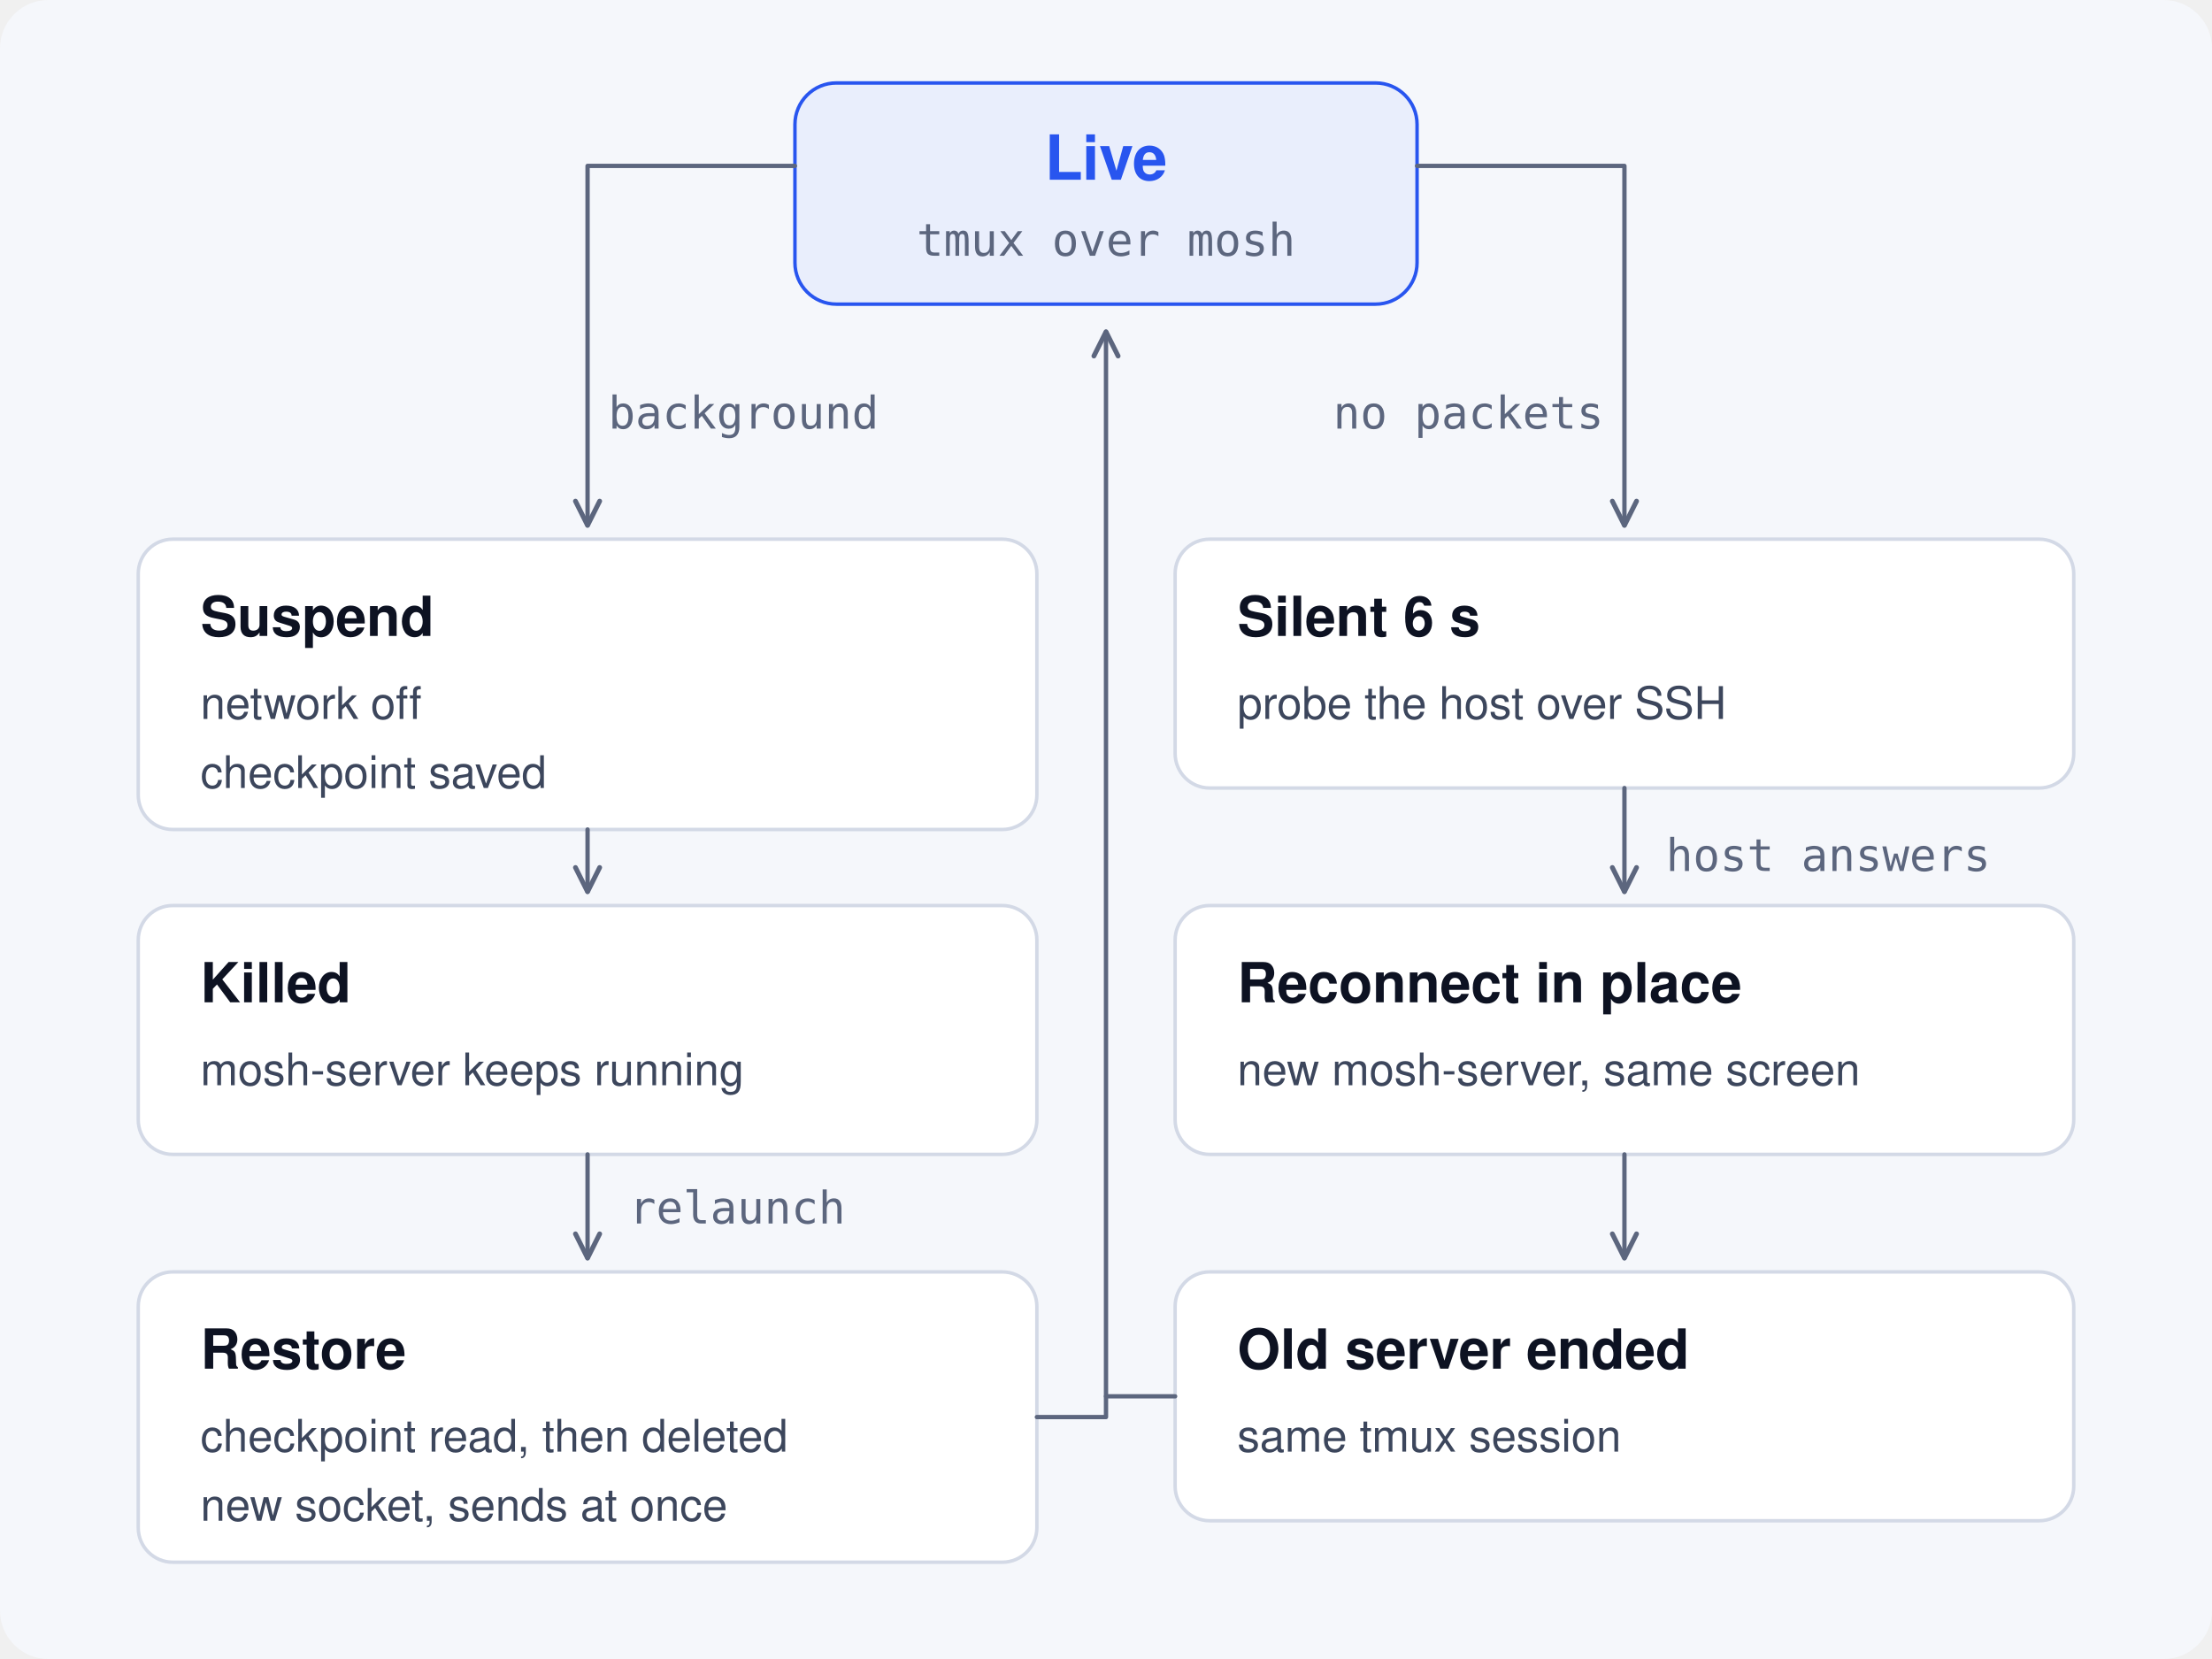
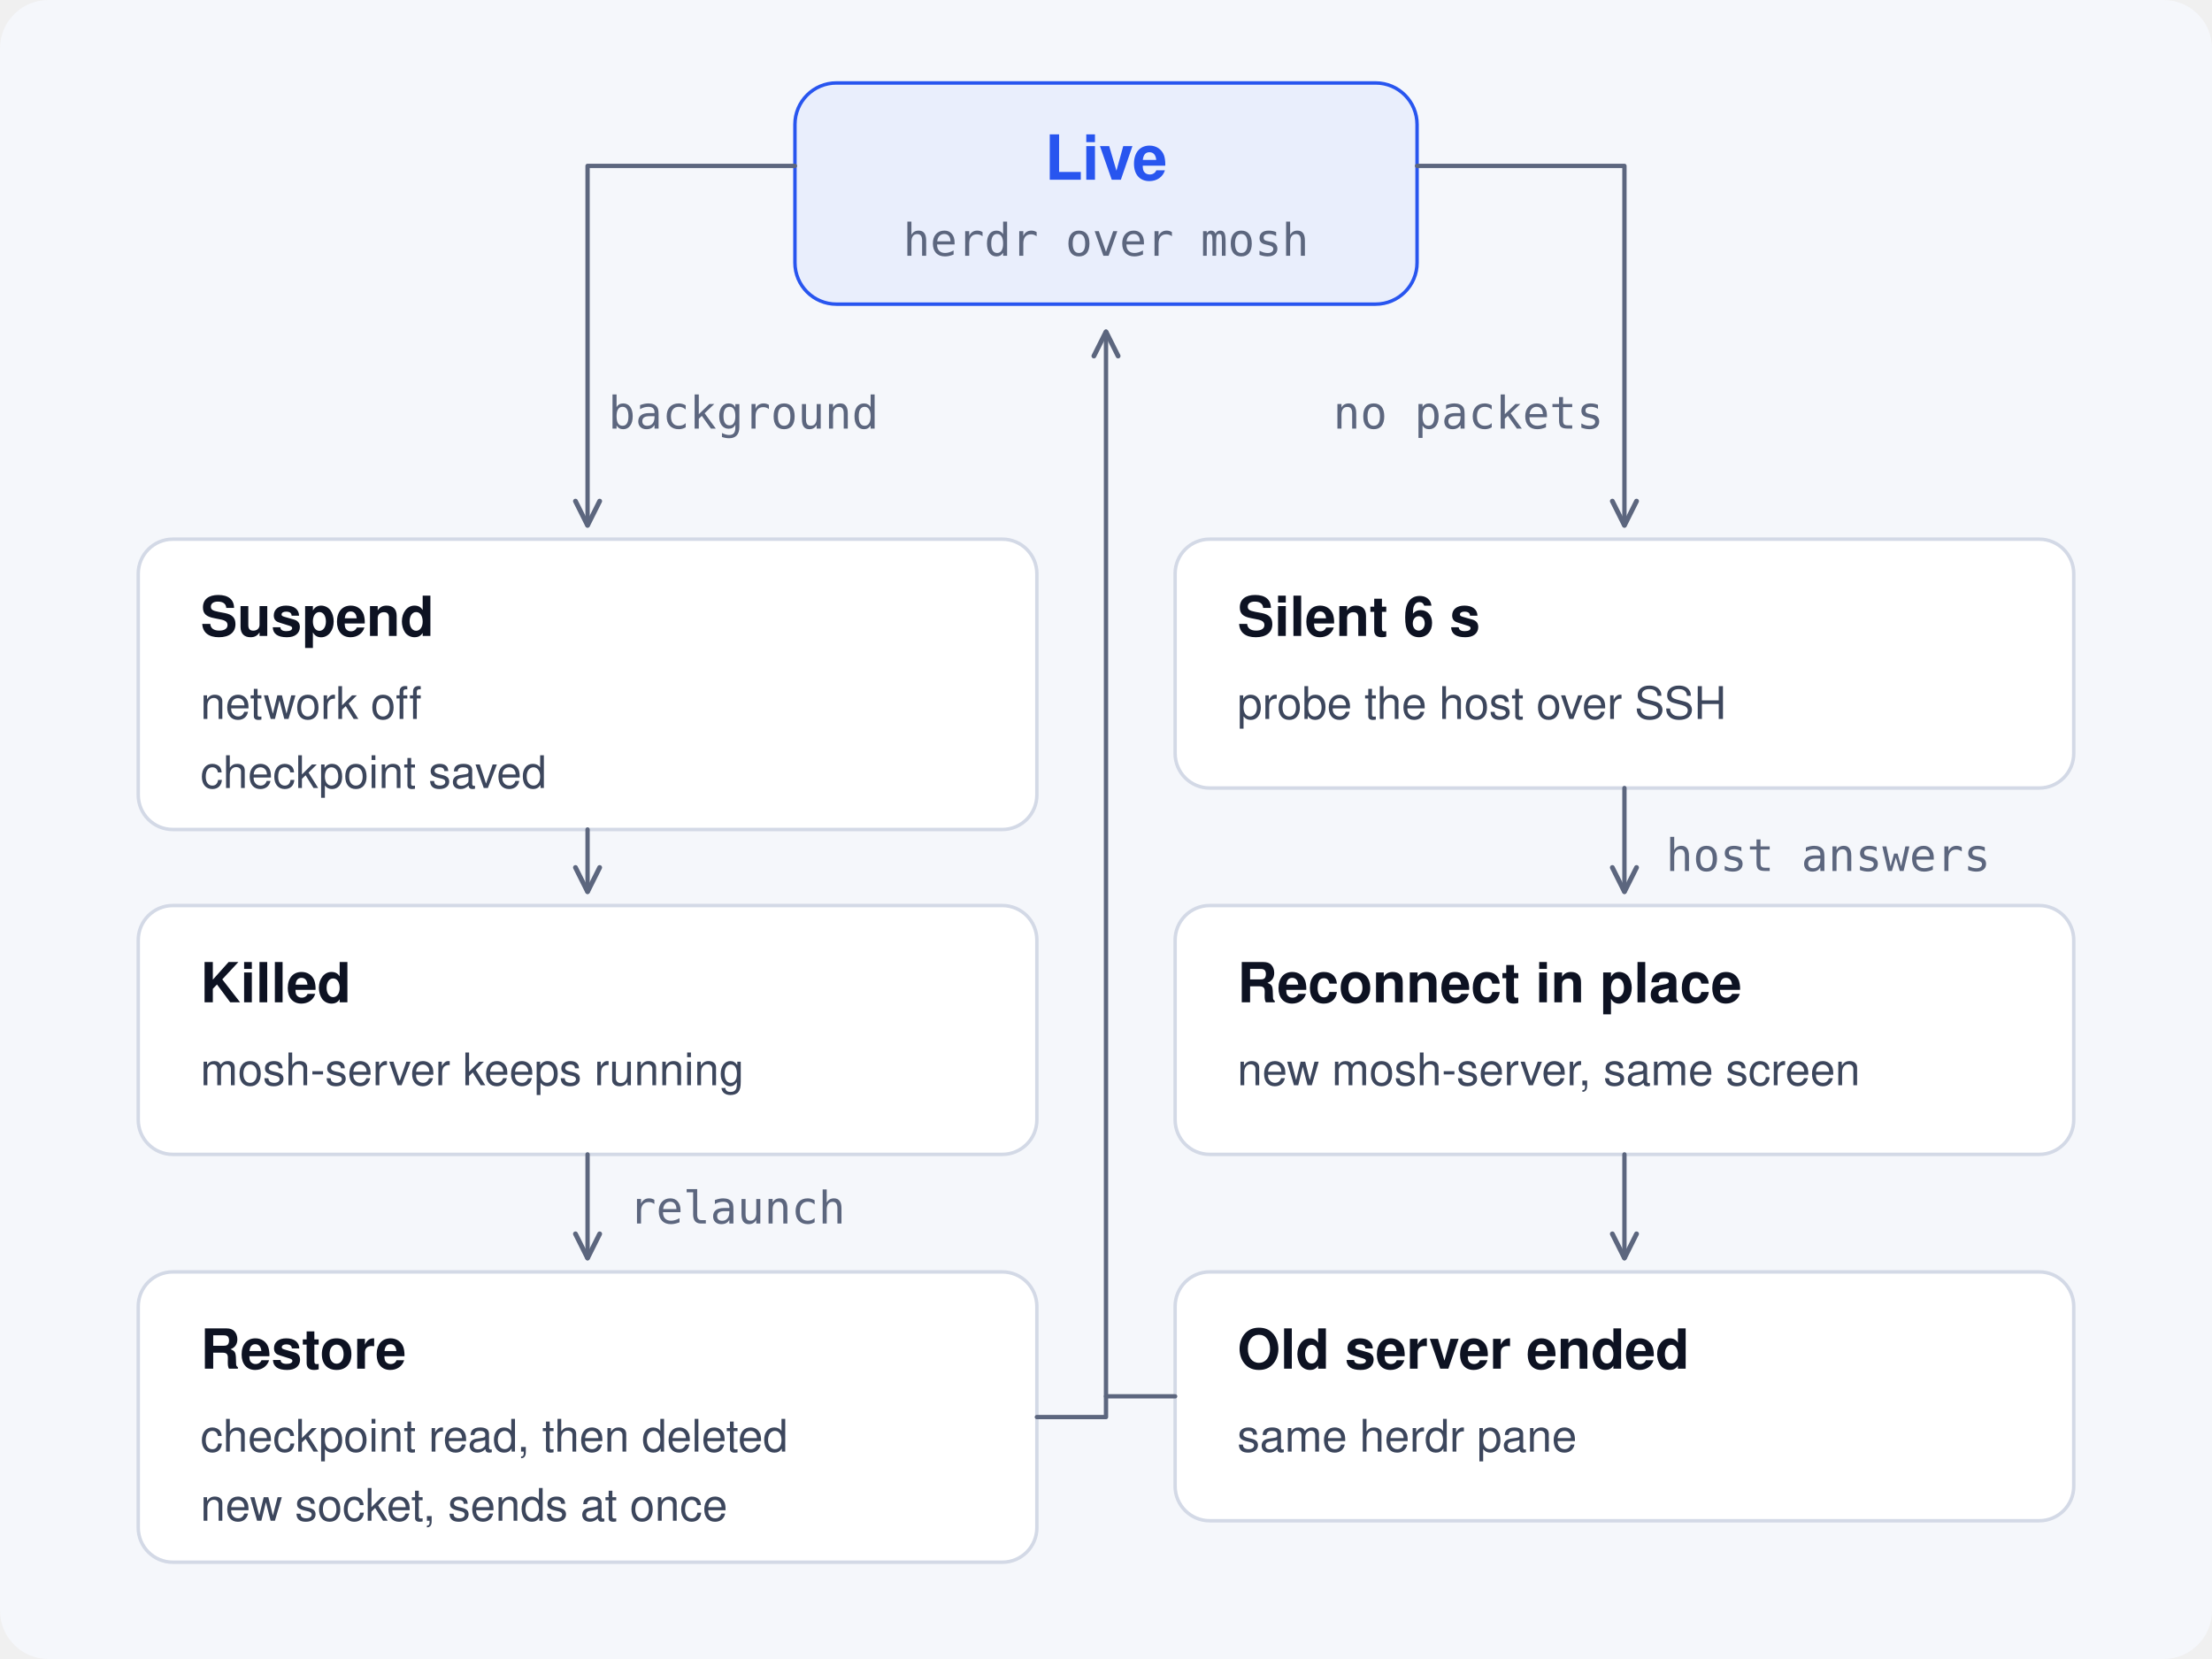
<svg xmlns="http://www.w3.org/2000/svg" width="640" height="480" viewBox="0 0 640 480" role="img" aria-label="Surviving iOS: suspend, save and restore after a kill; reconnect in place when the server is gone">
  <defs>
    <marker id="a-muted" viewBox="0 0 10 10" refX="9" refY="5" markerWidth="7" markerHeight="7" orient="auto-start-reverse">
      <path d="M1 1L9 5L1 9" fill="none" stroke="#5c667e" stroke-width="1.6" stroke-linecap="round" stroke-linejoin="round" />
    </marker>
    <marker id="a-accent" viewBox="0 0 10 10" refX="9" refY="5" markerWidth="7" markerHeight="7" orient="auto-start-reverse">
      <path d="M1 1L9 5L1 9" fill="none" stroke="#2855ef" stroke-width="1.6" stroke-linecap="round" stroke-linejoin="round" />
    </marker>
  </defs>
  <rect width="640" height="480" rx="14" fill="#f5f7fb" />
  <rect x="230" y="24" width="180" height="64" rx="12" fill="#e9eefc" stroke="#2855ef" stroke-width="1" />
  <text x="320" y="52" font-family="Geist, -apple-system, BlinkMacSystemFont, 'Segoe UI', Helvetica, Arial, sans-serif" font-size="18" font-weight="600" fill="#2855ef" text-anchor="middle">Live</text>
-   <text x="320" y="74" font-family="'Geist Mono', ui-monospace, SFMono-Regular, Menlo, Consolas, monospace" font-size="13" font-weight="400" fill="#5c667e" text-anchor="middle">tmux over mosh</text>
+   <text x="320" y="74" font-family="'Geist Mono', ui-monospace, SFMono-Regular, Menlo, Consolas, monospace" font-size="13" font-weight="400" fill="#5c667e" text-anchor="middle">herdr over mosh</text>
  <rect x="40" y="156" width="260" height="84" rx="10" fill="#ffffff" stroke="#d3d9e6" stroke-width="1" />
  <text x="58" y="184" font-family="Geist, -apple-system, BlinkMacSystemFont, 'Segoe UI', Helvetica, Arial, sans-serif" font-size="16" font-weight="600" fill="#0d1222" text-anchor="start">Suspend</text>
  <text x="58" y="208" font-family="Geist, -apple-system, BlinkMacSystemFont, 'Segoe UI', Helvetica, Arial, sans-serif" font-size="13" font-weight="400" fill="#3c465c" text-anchor="start">network off</text>
  <text x="58" y="228" font-family="Geist, -apple-system, BlinkMacSystemFont, 'Segoe UI', Helvetica, Arial, sans-serif" font-size="13" font-weight="400" fill="#3c465c" text-anchor="start">checkpoint saved</text>
  <rect x="40" y="262" width="260" height="72" rx="10" fill="#ffffff" stroke="#d3d9e6" stroke-width="1" />
  <text x="58" y="290" font-family="Geist, -apple-system, BlinkMacSystemFont, 'Segoe UI', Helvetica, Arial, sans-serif" font-size="16" font-weight="600" fill="#0d1222" text-anchor="start">Killed</text>
  <text x="58" y="314" font-family="Geist, -apple-system, BlinkMacSystemFont, 'Segoe UI', Helvetica, Arial, sans-serif" font-size="13" font-weight="400" fill="#3c465c" text-anchor="start">mosh-server keeps running</text>
  <rect x="40" y="368" width="260" height="84" rx="10" fill="#ffffff" stroke="#d3d9e6" stroke-width="1" />
  <text x="58" y="396" font-family="Geist, -apple-system, BlinkMacSystemFont, 'Segoe UI', Helvetica, Arial, sans-serif" font-size="16" font-weight="600" fill="#0d1222" text-anchor="start">Restore</text>
  <text x="58" y="420" font-family="Geist, -apple-system, BlinkMacSystemFont, 'Segoe UI', Helvetica, Arial, sans-serif" font-size="13" font-weight="400" fill="#3c465c" text-anchor="start">checkpoint read, then deleted</text>
  <text x="58" y="440" font-family="Geist, -apple-system, BlinkMacSystemFont, 'Segoe UI', Helvetica, Arial, sans-serif" font-size="13" font-weight="400" fill="#3c465c" text-anchor="start">new socket, sends at once</text>
  <rect x="340" y="156" width="260" height="72" rx="10" fill="#ffffff" stroke="#d3d9e6" stroke-width="1" />
  <text x="358" y="184" font-family="Geist, -apple-system, BlinkMacSystemFont, 'Segoe UI', Helvetica, Arial, sans-serif" font-size="16" font-weight="600" fill="#0d1222" text-anchor="start">Silent 6 s</text>
  <text x="358" y="208" font-family="Geist, -apple-system, BlinkMacSystemFont, 'Segoe UI', Helvetica, Arial, sans-serif" font-size="13" font-weight="400" fill="#3c465c" text-anchor="start">probe the host over SSH</text>
  <rect x="340" y="262" width="260" height="72" rx="10" fill="#ffffff" stroke="#d3d9e6" stroke-width="1" />
  <text x="358" y="290" font-family="Geist, -apple-system, BlinkMacSystemFont, 'Segoe UI', Helvetica, Arial, sans-serif" font-size="16" font-weight="600" fill="#0d1222" text-anchor="start">Reconnect in place</text>
  <text x="358" y="314" font-family="Geist, -apple-system, BlinkMacSystemFont, 'Segoe UI', Helvetica, Arial, sans-serif" font-size="13" font-weight="400" fill="#3c465c" text-anchor="start">new mosh-server, same screen</text>
  <rect x="340" y="368" width="260" height="72" rx="10" fill="#ffffff" stroke="#d3d9e6" stroke-width="1" />
  <text x="358" y="396" font-family="Geist, -apple-system, BlinkMacSystemFont, 'Segoe UI', Helvetica, Arial, sans-serif" font-size="16" font-weight="600" fill="#0d1222" text-anchor="start">Old server ended</text>
-   <text x="358" y="420" font-family="Geist, -apple-system, BlinkMacSystemFont, 'Segoe UI', Helvetica, Arial, sans-serif" font-size="13" font-weight="400" fill="#3c465c" text-anchor="start">same tmux session</text>
+   <text x="358" y="420" font-family="Geist, -apple-system, BlinkMacSystemFont, 'Segoe UI', Helvetica, Arial, sans-serif" font-size="13" font-weight="400" fill="#3c465c" text-anchor="start">same herdr pane</text>
  <path d="M170 240V258" fill="none" stroke="#5c667e" stroke-width="1.25" stroke-linecap="round" stroke-linejoin="round" marker-end="url(#a-muted)" />
  <path d="M170 334V364" fill="none" stroke="#5c667e" stroke-width="1.25" stroke-linecap="round" stroke-linejoin="round" marker-end="url(#a-muted)" />
  <path d="M470 228V258" fill="none" stroke="#5c667e" stroke-width="1.25" stroke-linecap="round" stroke-linejoin="round" marker-end="url(#a-muted)" />
  <path d="M470 334V364" fill="none" stroke="#5c667e" stroke-width="1.25" stroke-linecap="round" stroke-linejoin="round" marker-end="url(#a-muted)" />
  <text x="182" y="354" font-family="'Geist Mono', ui-monospace, SFMono-Regular, Menlo, Consolas, monospace" font-size="13" font-weight="400" fill="#5c667e" text-anchor="start">relaunch</text>
  <text x="482" y="252" font-family="'Geist Mono', ui-monospace, SFMono-Regular, Menlo, Consolas, monospace" font-size="13" font-weight="400" fill="#5c667e" text-anchor="start">host answers</text>
  <path d="M230 48H170V152" fill="none" stroke="#5c667e" stroke-width="1.25" stroke-linecap="round" stroke-linejoin="round" marker-end="url(#a-muted)" />
  <path d="M410 48H470V152" fill="none" stroke="#5c667e" stroke-width="1.25" stroke-linecap="round" stroke-linejoin="round" marker-end="url(#a-muted)" />
  <text x="176" y="124" font-family="'Geist Mono', ui-monospace, SFMono-Regular, Menlo, Consolas, monospace" font-size="13" font-weight="400" fill="#5c667e" text-anchor="start">background</text>
  <text x="464" y="124" font-family="'Geist Mono', ui-monospace, SFMono-Regular, Menlo, Consolas, monospace" font-size="13" font-weight="400" fill="#5c667e" text-anchor="end">no packets</text>
  <path d="M300 410H320V96" fill="none" stroke="#5c667e" stroke-width="1.25" stroke-linecap="round" stroke-linejoin="round" marker-end="url(#a-muted)" />
  <path d="M340 404H320" fill="none" stroke="#5c667e" stroke-width="1.25" stroke-linecap="round" stroke-linejoin="round" />
</svg>
